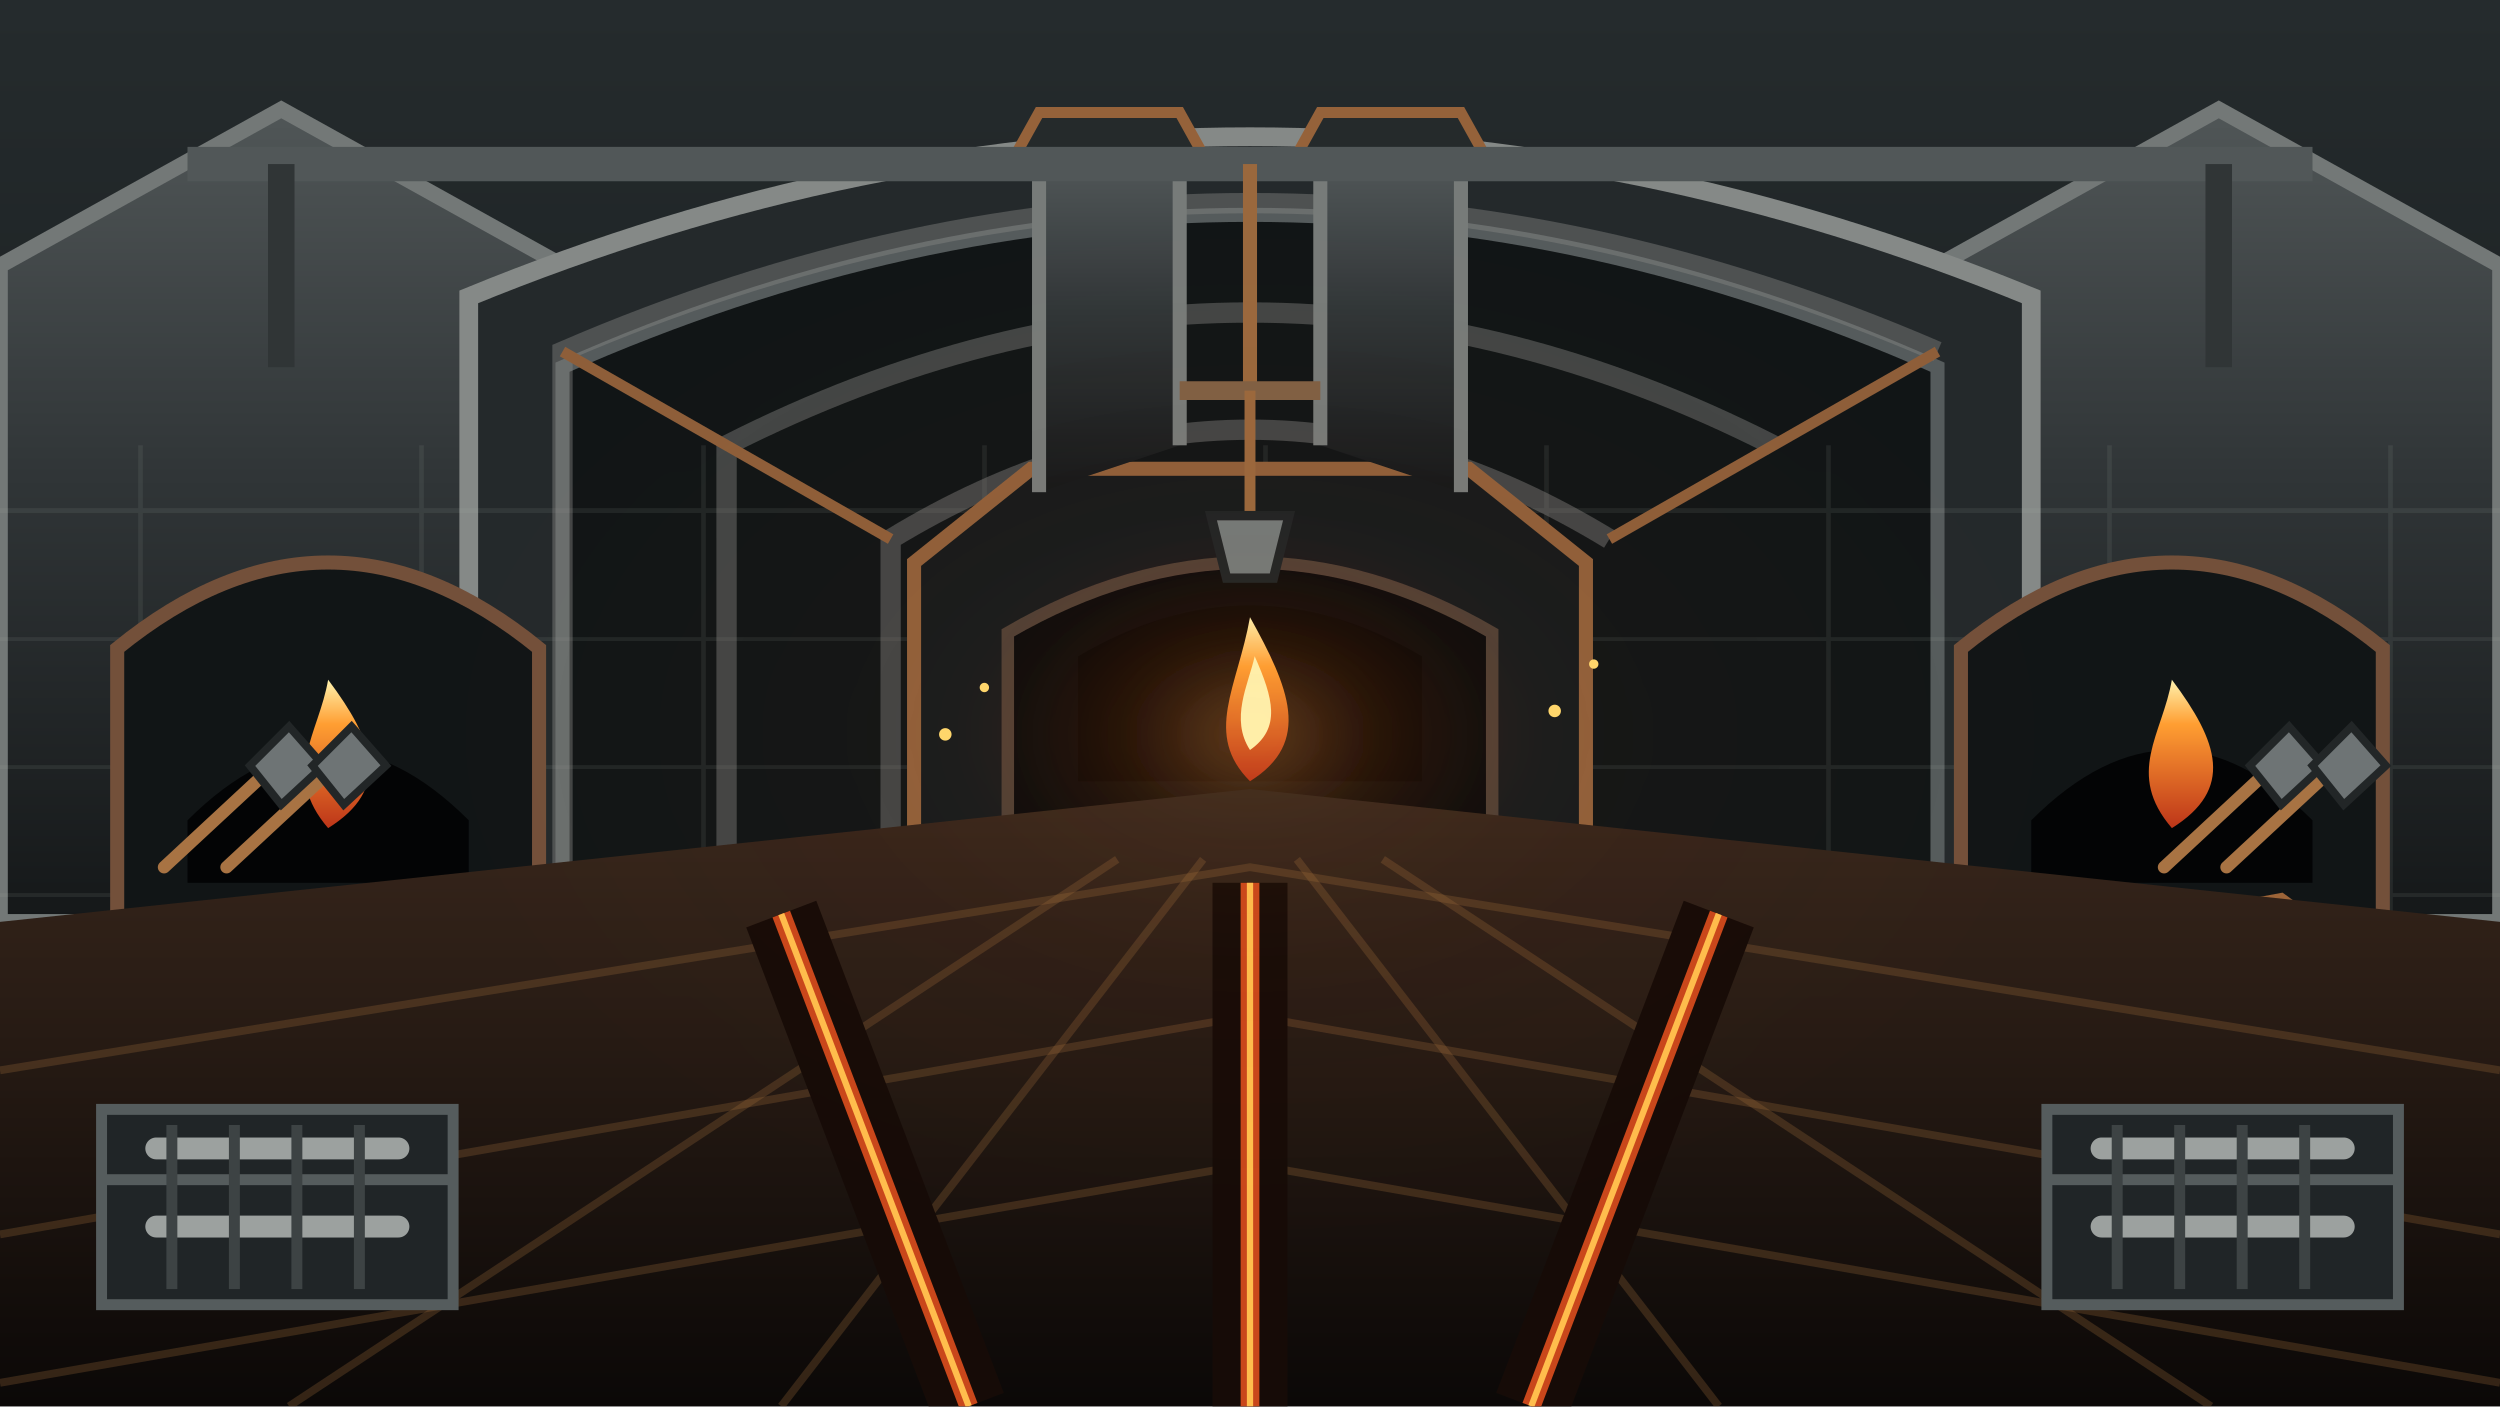
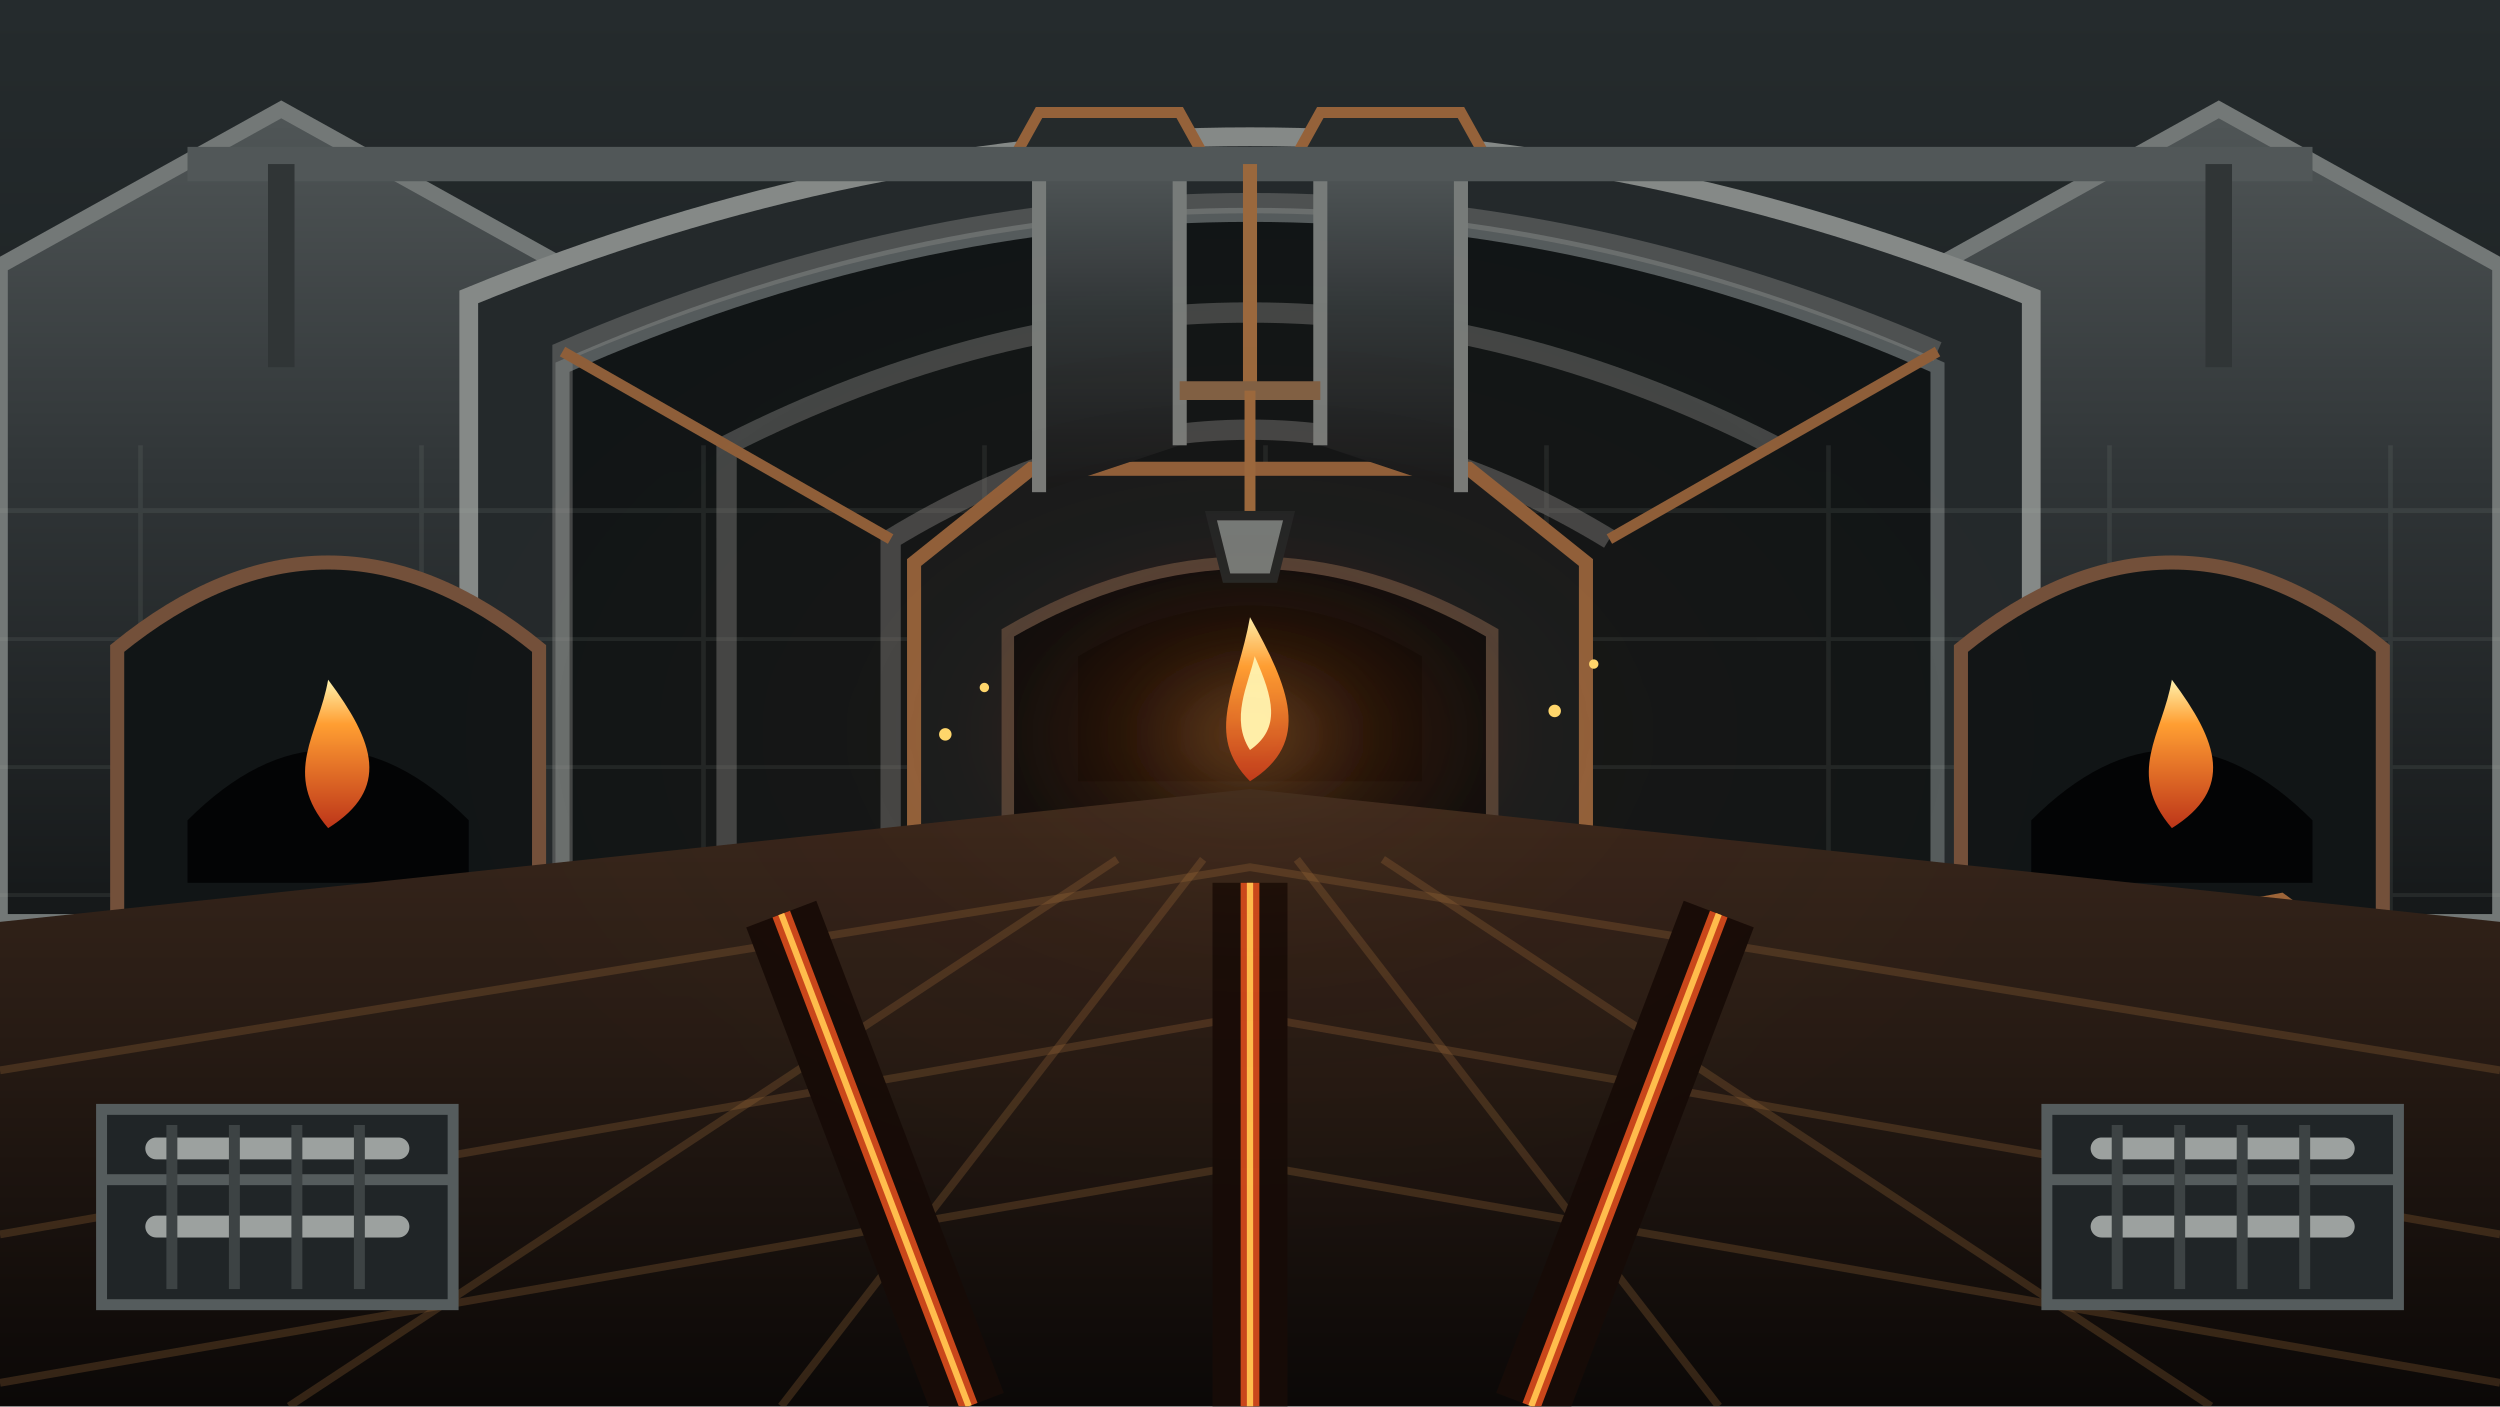
<svg xmlns="http://www.w3.org/2000/svg" viewBox="0 0 1600 900" preserveAspectRatio="xMidYMid slice">
  <defs>
    <linearGradient id="wall" x2="0" y2="1">
      <stop stop-color="#252b2d" />
      <stop offset=".65" stop-color="#151a1b" />
      <stop offset="1" stop-color="#090b0c" />
    </linearGradient>
    <linearGradient id="stone" x2="0" y2="1">
      <stop stop-color="#505657" />
      <stop offset=".45" stop-color="#303537" />
      <stop offset="1" stop-color="#151819" />
    </linearGradient>
    <linearGradient id="floor" x2="0" y2="1">
      <stop stop-color="#39271c" />
      <stop offset="1" stop-color="#0b0807" />
    </linearGradient>
    <linearGradient id="wood" x2="0" y2="1">
      <stop stop-color="#704222" />
      <stop offset=".55" stop-color="#3b2114" />
      <stop offset="1" stop-color="#160b07" />
    </linearGradient>
    <linearGradient id="iron" x2="0" y2="1">
      <stop stop-color="#737a7b" />
      <stop offset=".5" stop-color="#3c4244" />
      <stop offset="1" stop-color="#171b1c" />
    </linearGradient>
    <linearGradient id="ember" x2="0" y2="1">
      <stop stop-color="#fff2ad" />
      <stop offset=".3" stop-color="#ff9e32" />
      <stop offset="1" stop-color="#bd3519" />
    </linearGradient>
    <radialGradient id="warm">
      <stop stop-color="#ffae3c" stop-opacity=".42" />
      <stop offset=".45" stop-color="#d84d20" stop-opacity=".12" />
      <stop offset="1" stop-color="#d84d20" stop-opacity="0" />
    </radialGradient>
    <filter id="blur">
      <feGaussianBlur stdDeviation="22" />
    </filter>
    <filter id="soft">
      <feGaussianBlur stdDeviation="6" />
    </filter>
    <pattern id="blocks" width="180" height="82" patternUnits="userSpaceOnUse">
      <path d="M0 81H180M90 0V81" stroke="#b1b5b2" stroke-opacity=".1" stroke-width="3" />
    </pattern>
  </defs>
  <rect width="1600" height="900" fill="url(#wall)" />
  <path d="M0 590V170L180 70L360 170V590Z" fill="url(#stone)" stroke="#737877" stroke-width="10" />
  <path d="M1240 590V170L1420 70L1600 170V590Z" fill="url(#stone)" stroke="#737877" stroke-width="10" />
  <path d="M300 590V190Q800 -15 1300 190V590Z" fill="#24292b" stroke="#858987" stroke-width="12" />
  <path d="M360 590V235Q800 40 1240 235V590" fill="#111516" stroke="#555b5c" stroke-width="9" />
  <path d="M0 285H1600V590H0Z" fill="url(#blocks)" />
  <path d="M360 590V225Q800 35 1240 225M465 590V285Q800 115 1135 285M570 590V345Q800 205 1030 345" fill="none" stroke="#888985" stroke-opacity=".42" stroke-width="13" />
  <path d="M360 225L465 285M1240 225L1135 285M465 285L570 345M1135 285L1030 345" stroke="#8e5e39" stroke-width="7" />
  <path d="M585 590V360L660 300H940L1015 360V590Z" fill="#171b1c" stroke="#90603a" stroke-width="9" />
  <path d="M645 590V405Q800 315 955 405V590Z" fill="#080a0b" stroke="#4e4035" stroke-width="8" />
  <path d="M690 500V420Q800 355 910 420V500Z" fill="#030405" />
  <ellipse cx="800" cy="470" rx="170" ry="120" fill="url(#warm)" filter="url(#blur)" />
  <path d="M800 500C770 470 792 440 800 395C825 440 840 475 800 500Z" fill="url(#ember)" />
  <path d="M800 480C787 460 799 438 803 420C815 447 820 466 800 480Z" fill="#fff3b0" />
  <path d="M665 315V105H755V285M845 285V105H935V315" fill="url(#stone)" stroke="#777b79" stroke-width="9" />
  <path d="M645 108H775L755 72H665ZM825 108H955L935 72H845Z" fill="#252a2b" stroke="#95623a" stroke-width="7" />
  <path d="M75 590V415Q210 305 345 415V590Z" fill="#111516" stroke="#73503a" stroke-width="9" />
  <path d="M120 525Q210 435 300 525V565H120Z" fill="#030405" />
  <path d="M210 530C180 495 204 470 210 435C240 475 250 505 210 530Z" fill="url(#ember)" />
  <path d="M1255 590V415Q1390 305 1525 415V590Z" fill="#111516" stroke="#73503a" stroke-width="9" />
  <path d="M1300 525Q1390 435 1480 525V565H1300Z" fill="#030405" />
  <path d="M1390 530C1360 495 1384 470 1390 435C1420 475 1430 505 1390 530Z" fill="url(#ember)" />
  <path d="M120 105H1480" stroke="#515758" stroke-width="22" />
  <path d="M180 105V235M1420 105V235" stroke="#303536" stroke-width="17" />
  <path d="M800 105V250" stroke="#9a683d" stroke-width="9" />
  <path d="M755 250H845" stroke="#806044" stroke-width="12" />
  <path d="M800 250V330" stroke="#9a683d" stroke-width="7" />
  <path d="M775 330H825L815 370H785Z" fill="#737978" stroke="#202425" stroke-width="6" />
  <path d="M85 610L300 575L355 615L135 650Z" fill="url(#wood)" stroke="#9c6438" stroke-width="7" />
  <path d="M125 648L112 820M320 620L340 780" stroke="#321b11" stroke-width="28" />
  <path d="M1245 615L1460 575L1515 615L1295 650Z" fill="url(#wood)" stroke="#9c6438" stroke-width="7" />
  <path d="M1285 648L1272 820M1480 620L1500 780" stroke="#321b11" stroke-width="28" />
  <g fill="url(#iron)" stroke="#171b1c" stroke-width="7">
    <path d="M145 610L215 585L285 610L260 635H170L182 660H252L235 705H175L145 660Z" />
    <path d="M1315 610L1385 585L1455 610L1430 635H1340L1352 660H1422L1405 705H1345L1315 660Z" />
  </g>
-   <g stroke="#a87343" stroke-width="8" stroke-linecap="round">
-     <path d="M105 555L175 490M145 555L215 490M1385 555L1455 490M1425 555L1495 490" />
-   </g>
-   <g fill="#6e7475" stroke="#222627" stroke-width="5">
-     <path d="M160 490L185 465L207 490L180 515Z" />
-     <path d="M200 490L225 465L247 490L220 515Z" />
-     <path d="M1440 490L1465 465L1487 490L1460 515Z" />
-     <path d="M1480 490L1505 465L1527 490L1500 515Z" />
-   </g>
  <path d="M0 590L800 505L1600 590V900H0Z" fill="url(#floor)" />
  <g stroke="#a06b3b" stroke-opacity=".28" stroke-width="5" fill="none">
    <path d="M0 685L800 555L1600 685M0 790L800 650L1600 790M0 885L800 745L1600 885" />
    <path d="M185 900L715 550M500 900L770 550M1100 900L830 550M1415 900L885 550" />
  </g>
  <path d="M800 565V900M500 585L620 900M1100 585L980 900" stroke="#160b07" stroke-width="48" />
  <path d="M800 565V900M500 585L620 900M1100 585L980 900" stroke="#c9471b" stroke-width="12" />
  <path d="M800 565V900M500 585L620 900M1100 585L980 900" stroke="#ffbd4d" stroke-width="4" />
  <g fill="#202527" stroke="#555c5d" stroke-width="7">
    <path d="M65 710H290V835H65Z" />
    <path d="M1310 710H1535V835H1310Z" />
    <path d="M65 755H290M1310 755H1535" />
  </g>
  <g stroke="#9ca19f" stroke-width="14" stroke-linecap="round">
    <path d="M100 735H255M100 785H255M1345 735H1500M1345 785H1500" />
  </g>
  <g stroke="#3d4344" stroke-width="7">
    <path d="M110 720V825M150 720V825M190 720V825M230 720V825M1355 720V825M1395 720V825M1435 720V825M1475 720V825" />
  </g>
  <ellipse cx="800" cy="470" rx="520" ry="330" fill="url(#warm)" opacity=".18" filter="url(#blur)" />
  <g fill="#ffd66b">
    <circle cx="605" cy="470" r="4" />
    <circle cx="630" cy="440" r="3" />
    <circle cx="995" cy="455" r="4" />
    <circle cx="1020" cy="425" r="3" />
  </g>
</svg>
